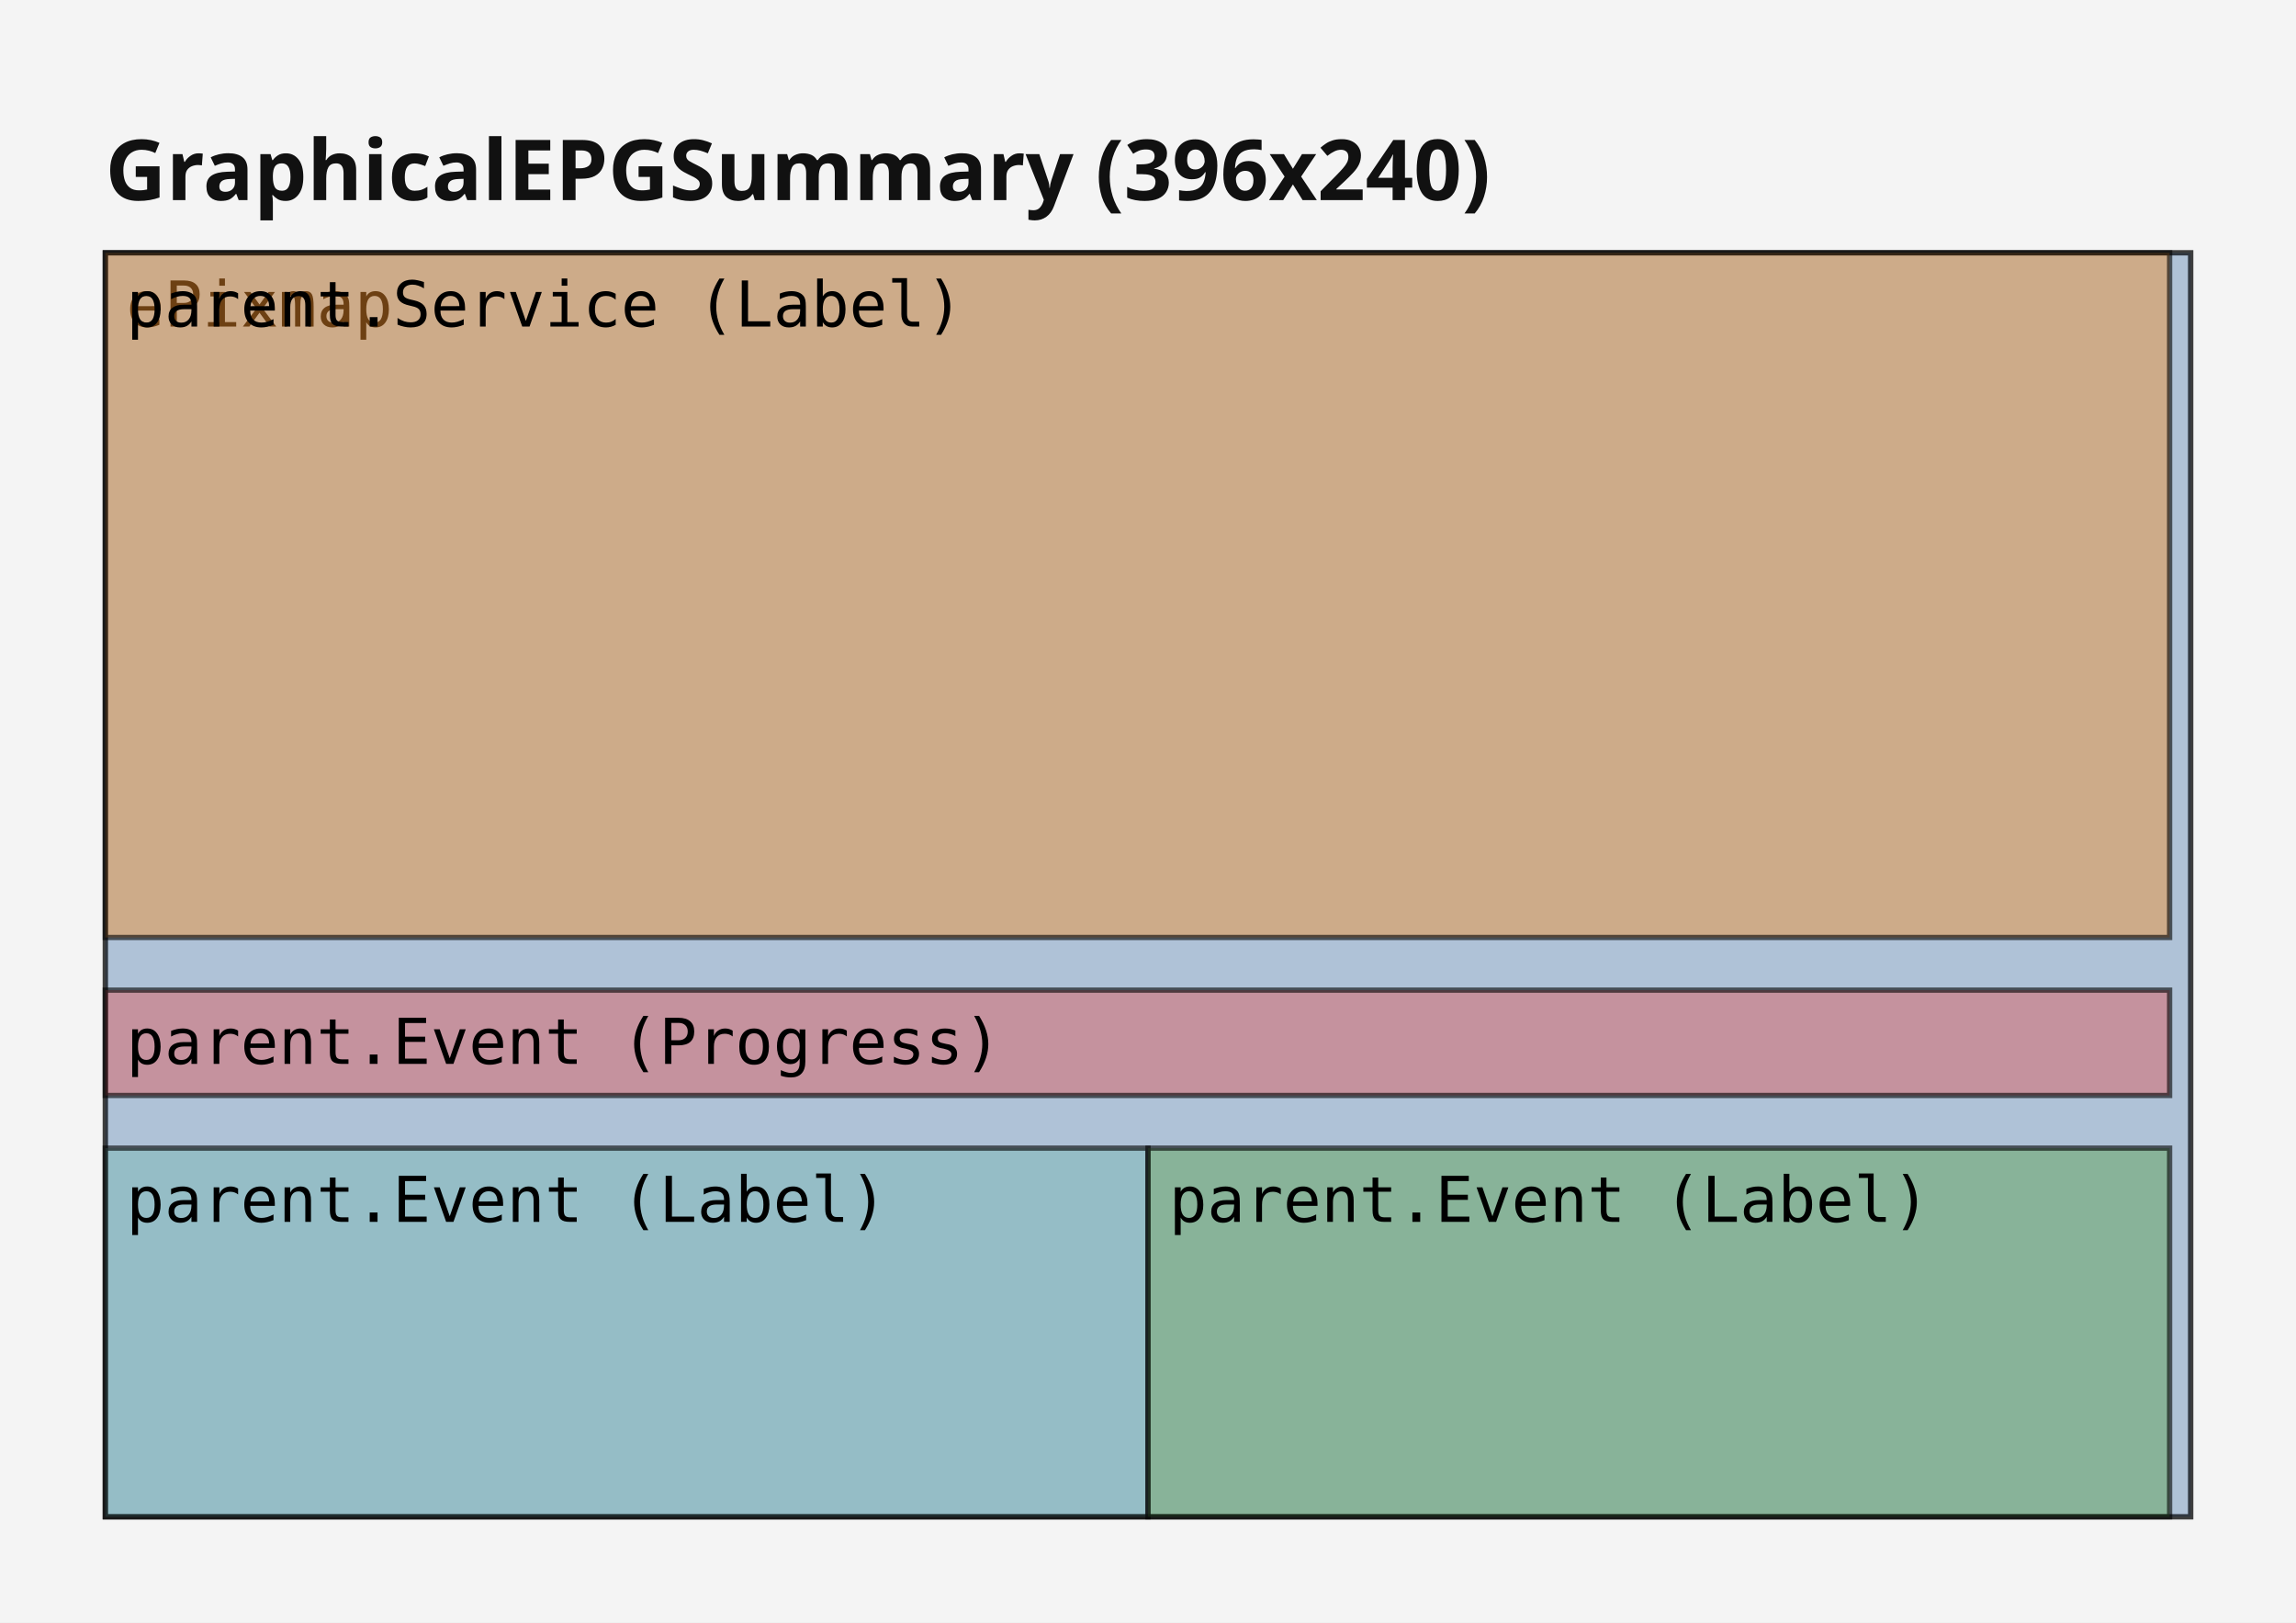
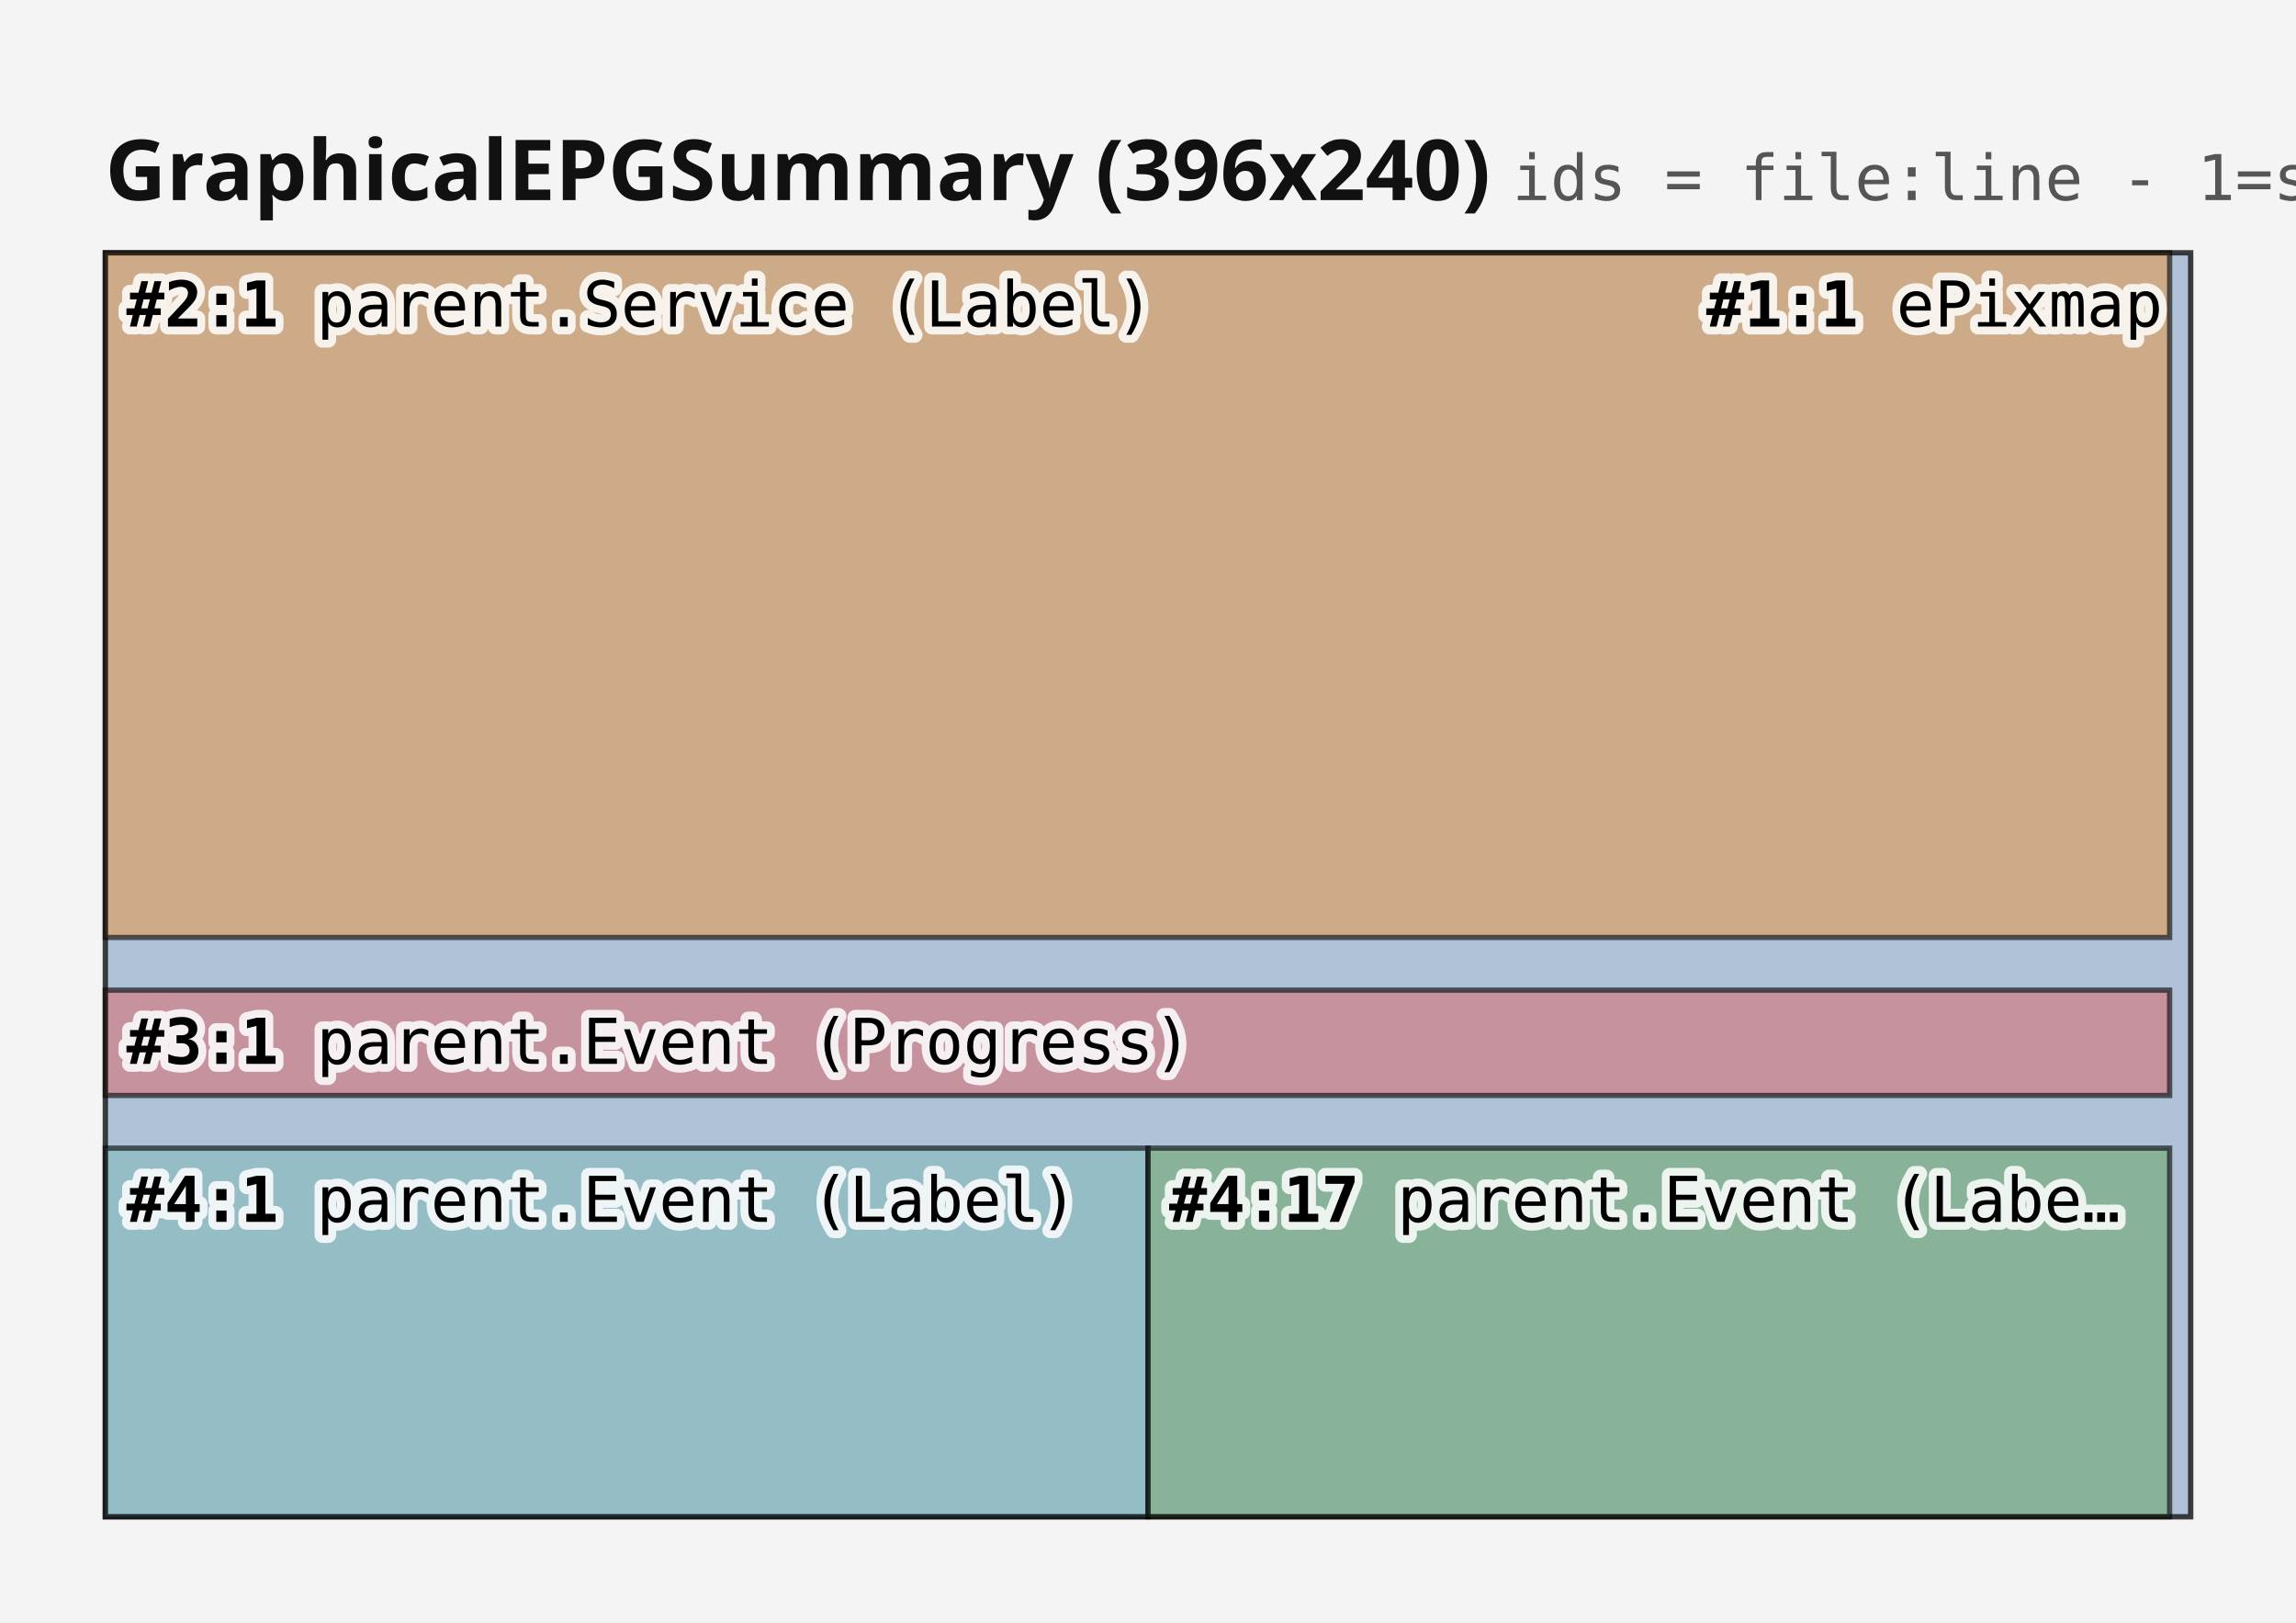
<svg xmlns="http://www.w3.org/2000/svg" width="436" height="308" viewBox="0 0 436 308">
  <rect x="0" y="0" width="436" height="308" fill="#f4f4f4" />
-   <text x="20" y="38" font-family="sans-serif" font-size="16" font-weight="bold" fill="#111111">GraphicalEPGSummary (396x240)</text>
+   <text x="20" y="38" font-family="sans-serif" font-size="16" font-weight="bold" fill="#111111">GraphicalEPGSummary (396x240) <tspan font-family="monospace" font-size="12" font-weight="normal" fill="#555555">ids = file:line - 1=screenpart_LCDBackground.ymlinc  2=screenpart_LCDEPGChannelName.ymlinc  3=screenpart_LCDEPGProgress.ymlinc  4=screenpart_LCDEPGRemainingTime.ymlinc</tspan>
+   </text>
  <g data-screen="0" transform="translate(20,48)">
    <rect x="0" y="0" width="396" height="240" fill="#ffffff" stroke="#999999" stroke-width="1" />
-     <g>
-       <rect data-ref="0:0" x="0" y="0" width="396" height="240" fill="#4e79a7" fill-opacity="0.45" stroke="#000000" stroke-opacity="0.6" stroke-width="1" />
-       <text x="4" y="14" font-family="monospace" font-size="12" fill="#000000">ePixmap</text>
-     </g>
-     <g>
-       <rect data-ref="0:3" x="0" y="170" width="198" height="70" fill="#76b7b2" fill-opacity="0.45" stroke="#000000" stroke-opacity="0.6" stroke-width="1" />
-       <text x="4" y="184" font-family="monospace" font-size="12" fill="#000000">parent.Event (Label)</text>
-     </g>
-     <g>
-       <rect data-ref="0:4" x="198" y="170" width="194" height="70" fill="#59a14f" fill-opacity="0.45" stroke="#000000" stroke-opacity="0.6" stroke-width="1" />
-       <text x="202" y="184" font-family="monospace" font-size="12" fill="#000000">parent.Event (Label)</text>
-     </g>
-     <g>
-       <rect data-ref="0:1" x="0" y="0" width="392" height="130" fill="#f28e2b" fill-opacity="0.45" stroke="#000000" stroke-opacity="0.6" stroke-width="1" />
-       <text x="4" y="14" font-family="monospace" font-size="12" fill="#000000">parent.Service (Label)</text>
-     </g>
-     <g>
-       <rect data-ref="0:2" x="0" y="140" width="392" height="20" fill="#e15759" fill-opacity="0.45" stroke="#000000" stroke-opacity="0.6" stroke-width="1" />
-       <text x="4" y="154" font-family="monospace" font-size="12" fill="#000000">parent.Event (Progress)</text>
+     <rect data-ref="0:0" data-src="screenpart_LCDBackground.ymlinc:1" x="0" y="0" width="396" height="240" fill="#4e79a7" fill-opacity="0.45" stroke="#000000" stroke-opacity="0.6" stroke-width="1" />
+     <rect data-ref="0:3" data-src="screenpart_LCDEPGRemainingTime.ymlinc:1" x="0" y="170" width="198" height="70" fill="#76b7b2" fill-opacity="0.45" stroke="#000000" stroke-opacity="0.6" stroke-width="1" />
+     <rect data-ref="0:4" data-src="screenpart_LCDEPGRemainingTime.ymlinc:17" x="198" y="170" width="194" height="70" fill="#59a14f" fill-opacity="0.45" stroke="#000000" stroke-opacity="0.6" stroke-width="1" />
+     <rect data-ref="0:1" data-src="screenpart_LCDEPGChannelName.ymlinc:1" x="0" y="0" width="392" height="130" fill="#f28e2b" fill-opacity="0.45" stroke="#000000" stroke-opacity="0.6" stroke-width="1" />
+     <rect data-ref="0:2" data-src="screenpart_LCDEPGProgress.ymlinc:1" x="0" y="140" width="392" height="20" fill="#e15759" fill-opacity="0.45" stroke="#000000" stroke-opacity="0.6" stroke-width="1" />
+     <g pointer-events="none" font-family="monospace" font-size="12" fill="#000000" stroke="#ffffff" stroke-width="3" stroke-opacity="0.85" stroke-linejoin="round" paint-order="stroke">
+       <text x="304" y="14">
+         <tspan font-weight="bold">#1:1</tspan> ePixmap</text>
+       <text x="4" y="184">
+         <tspan font-weight="bold">#4:1</tspan> parent.Event (Label)</text>
+       <text x="202" y="184">
+         <tspan font-weight="bold">#4:17</tspan> parent.Event (Labe…</text>
+       <text x="4" y="14">
+         <tspan font-weight="bold">#2:1</tspan> parent.Service (Label)</text>
+       <text x="4" y="154">
+         <tspan font-weight="bold">#3:1</tspan> parent.Event (Progress)</text>
    </g>
  </g>
</svg>
